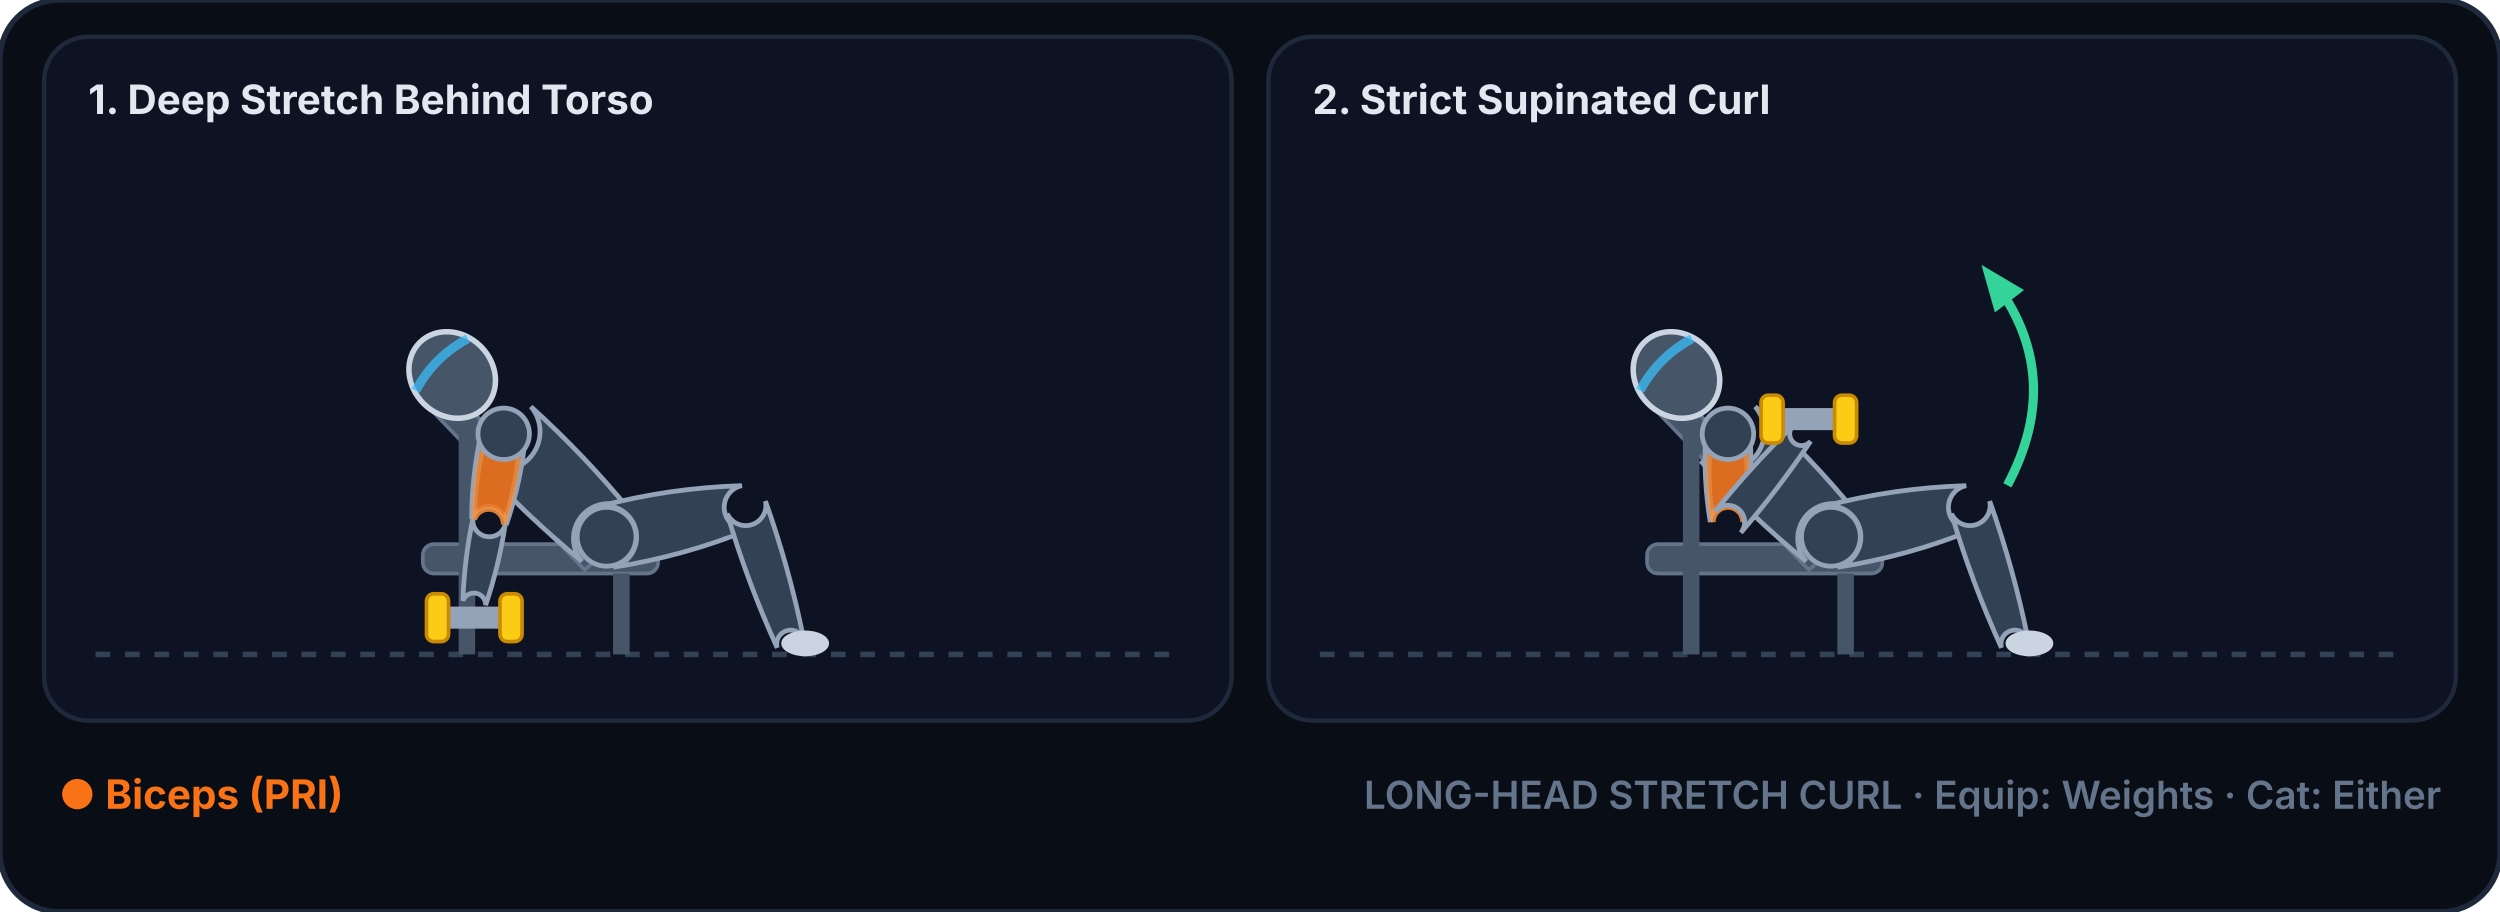
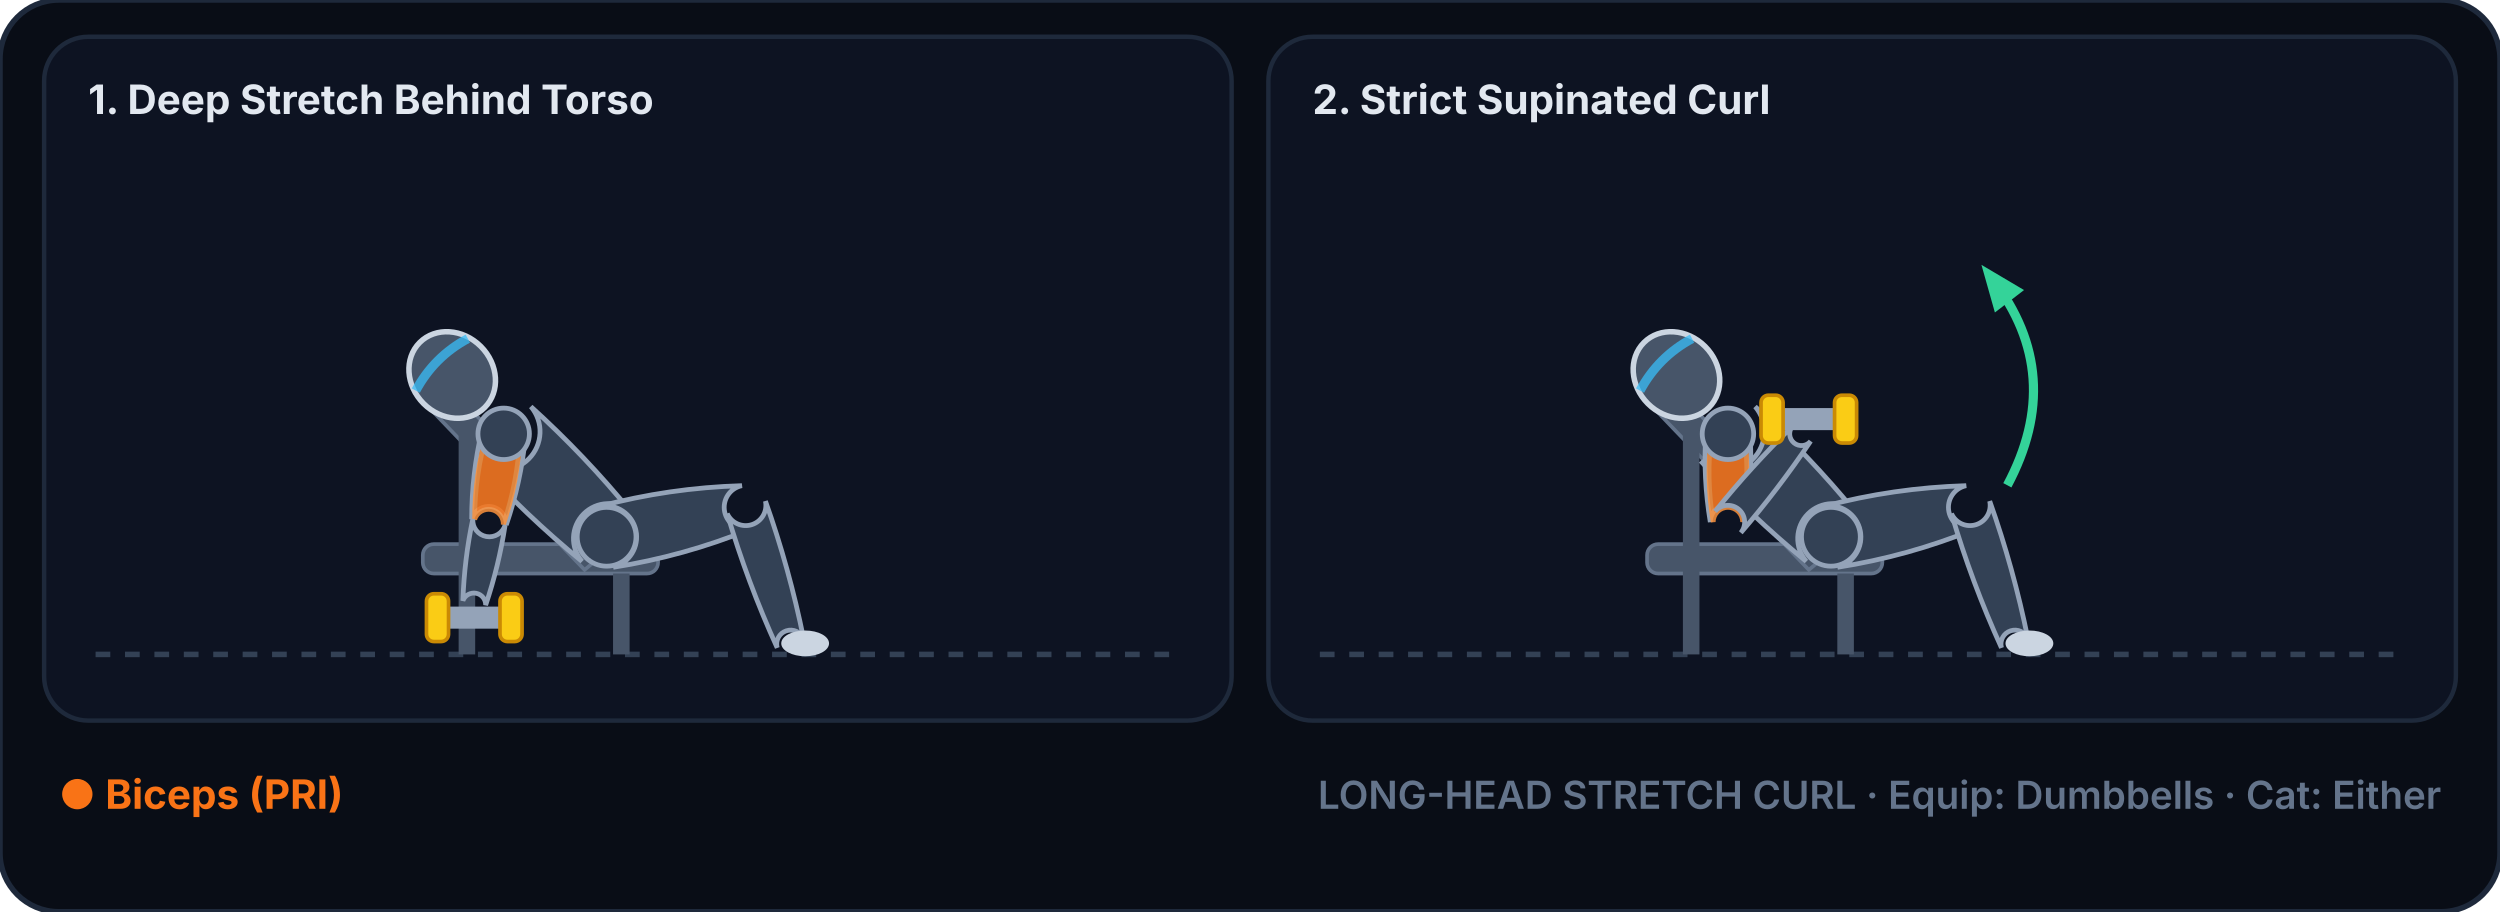
<svg xmlns="http://www.w3.org/2000/svg" viewBox="0 0 680 248" width="680" height="248" role="img" aria-label="Incline Bench Dumbbell Curls multi-step exercise diagram">
  <defs>
    <marker id="arrow" viewBox="0 0 10 10" refX="6" refY="5" markerWidth="5" markerHeight="5" orient="auto-start-reverse">
      <path d="M 0 1 L 10 5 L 0 9 z" fill="#34d399" />
    </marker>
  </defs>
  <rect width="680" height="248" rx="16" fill="#090d16" stroke="#1e293b" stroke-width="1.5" />
  <g transform="translate(12, 10)">
    <rect width="323" height="186" rx="12" fill="#0d1322" stroke="#1e293b" stroke-width="1.2" />
    <text x="12" y="21" fill="#e2e8f0" font-family="-apple-system, BlinkMacSystemFont, sans-serif" font-size="11" font-weight="700">1. Deep Stretch Behind Torso</text>
    <line x1="14" y1="168" x2="309" y2="168" stroke="#334155" stroke-width="1.5" stroke-dasharray="4 4" />
    <g transform="translate(59, 0)">
      <rect x="44" y="138" width="64" height="8" rx="3" fill="#475569" stroke="#64748b" stroke-width="1" />
      <path d="M 48 92 L 94 140 L 88 145 L 42 97 Z" fill="#475569" stroke="#64748b" stroke-width="1" />
      <line x1="56" y1="106" x2="56" y2="168" stroke="#475569" stroke-width="4.5" />
      <line x1="98" y1="146" x2="98" y2="168" stroke="#475569" stroke-width="4.5" />
      <path d="M 100.7 129.3 Q 88.1 113.9 73.4 100.6 A 10.5 10.5 0 0 1 58.6 115.4 Q 71.9 130.1 87.3 142.7 A 9.5 9.5 0 0 1 100.7 129.3 Z" fill="#334155" stroke="#94a3b8" stroke-width="1.3" />
      <path d="M 95.8 144.3 Q 115.0 141.3 133.2 133.9 A 6 6 0 0 1 130.8 122.1 Q 111.0 122.7 92.2 127.7 A 8.5 8.5 0 0 1 95.8 144.3 Z" fill="#334155" stroke="#94a3b8" stroke-width="1.3" />
      <circle cx="94.0" cy="136.0" r="8" fill="#334155" stroke="#94a3b8" stroke-width="1.3" />
      <path d="M 126.8 129.7 Q 132.3 148.4 140.4 166.2 A 3.8 3.8 0 0 1 147.6 163.8 Q 143.7 144.6 137.2 126.3 A 5.5 5.5 0 0 1 126.8 129.7 Z" fill="#334155" stroke="#94a3b8" stroke-width="1.3" />
      <ellipse cx="148.0" cy="165.0" rx="6.5" ry="3.5" fill="#cbd5e1" />
      <path d="M 60.1 107.0 Q 57.3 118.9 57.3 131.2 A 4.8 4.8 0 0 1 66.7 132.8 Q 70.7 121.1 71.9 109.0 A 6 6 0 0 1 60.1 107.0 Z" fill="#334155" stroke="#94a3b8" stroke-width="1.3" />
      <g opacity="0.85">
        <path d="M 61.6 107.3 Q 58.1 119.0 58.1 131.3 A 4 4 0 0 1 65.9 132.7 Q 69.9 121.0 70.4 108.7 A 4.5 4.5 0 0 1 61.6 107.3 Z" fill="#f97316" stroke="#fb923c" stroke-width="1.3" />
      </g>
      <path d="M 57.6 131.2 Q 55.3 142.1 54.9 153.4 A 3.2 3.2 0 0 1 61.1 154.6 Q 64.7 143.9 66.4 132.8 A 4.5 4.5 0 0 1 57.6 131.2 Z" fill="#334155" stroke="#94a3b8" stroke-width="1.3" />
      <circle cx="66.0" cy="108.0" r="7" fill="#334155" stroke="#94a3b8" stroke-width="1.3" />
      <g transform="translate(52.0, 92.0) rotate(-45)">
        <ellipse cx="0" cy="0" rx="11" ry="12.5" fill="#475569" stroke="#cbd5e1" stroke-width="1.5" />
        <path d="M -10 -4 Q 0 -7 10 -4" stroke="#38bdf8" stroke-width="2.5" fill="none" opacity="0.75" />
      </g>
      <g transform="translate(58.0, 158.0) rotate(0)">
        <rect x="-11" y="-3" width="22" height="6" rx="2" fill="#94a3b8" />
        <rect x="-13" y="-6.5" width="6" height="13" rx="2" fill="#facc15" stroke="#ca8a04" stroke-width="1" />
        <rect x="7" y="-6.5" width="6" height="13" rx="2" fill="#facc15" stroke="#ca8a04" stroke-width="1" />
      </g>
    </g>
  </g>
  <g transform="translate(345, 10)">
    <rect width="323" height="186" rx="12" fill="#0d1322" stroke="#1e293b" stroke-width="1.2" />
    <text x="12" y="21" fill="#e2e8f0" font-family="-apple-system, BlinkMacSystemFont, sans-serif" font-size="11" font-weight="700">2. Strict Supinated Curl</text>
    <line x1="14" y1="168" x2="309" y2="168" stroke="#334155" stroke-width="1.5" stroke-dasharray="4 4" />
    <g transform="translate(59, 0)">
      <rect x="44" y="138" width="64" height="8" rx="3" fill="#475569" stroke="#64748b" stroke-width="1" />
      <path d="M 48 92 L 94 140 L 88 145 L 42 97 Z" fill="#475569" stroke="#64748b" stroke-width="1" />
      <line x1="56" y1="106" x2="56" y2="168" stroke="#475569" stroke-width="4.5" />
      <line x1="98" y1="146" x2="98" y2="168" stroke="#475569" stroke-width="4.5" />
      <path d="M 100.7 129.3 Q 88.1 113.9 73.4 100.6 A 10.5 10.5 0 0 1 58.6 115.4 Q 71.9 130.1 87.3 142.7 A 9.5 9.5 0 0 1 100.7 129.3 Z" fill="#334155" stroke="#94a3b8" stroke-width="1.3" />
      <path d="M 95.8 144.3 Q 115.0 141.3 133.2 133.9 A 6 6 0 0 1 130.8 122.1 Q 111.0 122.7 92.2 127.7 A 8.5 8.5 0 0 1 95.8 144.3 Z" fill="#334155" stroke="#94a3b8" stroke-width="1.3" />
      <circle cx="94.0" cy="136.0" r="8" fill="#334155" stroke="#94a3b8" stroke-width="1.3" />
      <path d="M 126.8 129.7 Q 132.3 148.4 140.4 166.2 A 3.8 3.8 0 0 1 147.6 163.8 Q 143.7 144.6 137.2 126.3 A 5.5 5.5 0 0 1 126.8 129.7 Z" fill="#334155" stroke="#94a3b8" stroke-width="1.3" />
      <ellipse cx="148.0" cy="165.0" rx="6.5" ry="3.5" fill="#cbd5e1" />
      <path d="M 60.0 108.0 Q 59.2 120.0 61.2 132.0 A 4.8 4.8 0 0 1 70.8 132.0 Q 72.8 120.0 72.0 108.0 A 6 6 0 0 1 60.0 108.0 Z" fill="#334155" stroke="#94a3b8" stroke-width="1.3" />
      <g opacity="0.85">
        <path d="M 61.5 108.0 Q 60.0 120.0 62.0 132.0 A 4 4 0 0 1 70.0 132.0 Q 72.0 120.0 70.5 108.0 A 4.5 4.5 0 0 1 61.5 108.0 Z" fill="#f97316" stroke="#fb923c" stroke-width="1.3" />
      </g>
      <path d="M 69.5 134.9 Q 79.7 123.1 88.5 110.0 A 3.2 3.2 0 0 1 83.5 106.0 Q 72.3 116.9 62.5 129.1 A 4.5 4.5 0 0 1 69.5 134.9 Z" fill="#334155" stroke="#94a3b8" stroke-width="1.3" />
      <circle cx="66.0" cy="108.0" r="7" fill="#334155" stroke="#94a3b8" stroke-width="1.3" />
      <g transform="translate(52.0, 92.0) rotate(-45)">
        <ellipse cx="0" cy="0" rx="11" ry="12.5" fill="#475569" stroke="#cbd5e1" stroke-width="1.5" />
        <path d="M -10 -4 Q 0 -7 10 -4" stroke="#38bdf8" stroke-width="2.5" fill="none" opacity="0.75" />
      </g>
      <g transform="translate(88.0, 104.0) rotate(0)">
        <rect x="-11" y="-3" width="22" height="6" rx="2" fill="#94a3b8" />
        <rect x="-13" y="-6.5" width="6" height="13" rx="2" fill="#facc15" stroke="#ca8a04" stroke-width="1" />
        <rect x="7" y="-6.5" width="6" height="13" rx="2" fill="#facc15" stroke="#ca8a04" stroke-width="1" />
      </g>
      <path d="M 142 122 Q 158 92 138 66" stroke="#34d399" stroke-width="2.5" fill="none" marker-end="url(#arrow)" />
    </g>
  </g>
  <text x="16" y="220" fill="#cbd5e1" font-family="-apple-system, BlinkMacSystemFont, sans-serif" font-size="11">
    <tspan fill="#f97316" font-weight="700">● Biceps (PRI)</tspan>
  </text>
  <text x="664" y="220" text-anchor="end" fill="#64748b" font-family="-apple-system, BlinkMacSystemFont, sans-serif" font-size="10.5" font-weight="600">
-     LONG-HEAD STRETCH CURL · Equip: Weights · Cat: Either
+     LONG-HEAD STRETCH CURL · Equip: Dumbbells · Cat: Either
  </text>
</svg>
